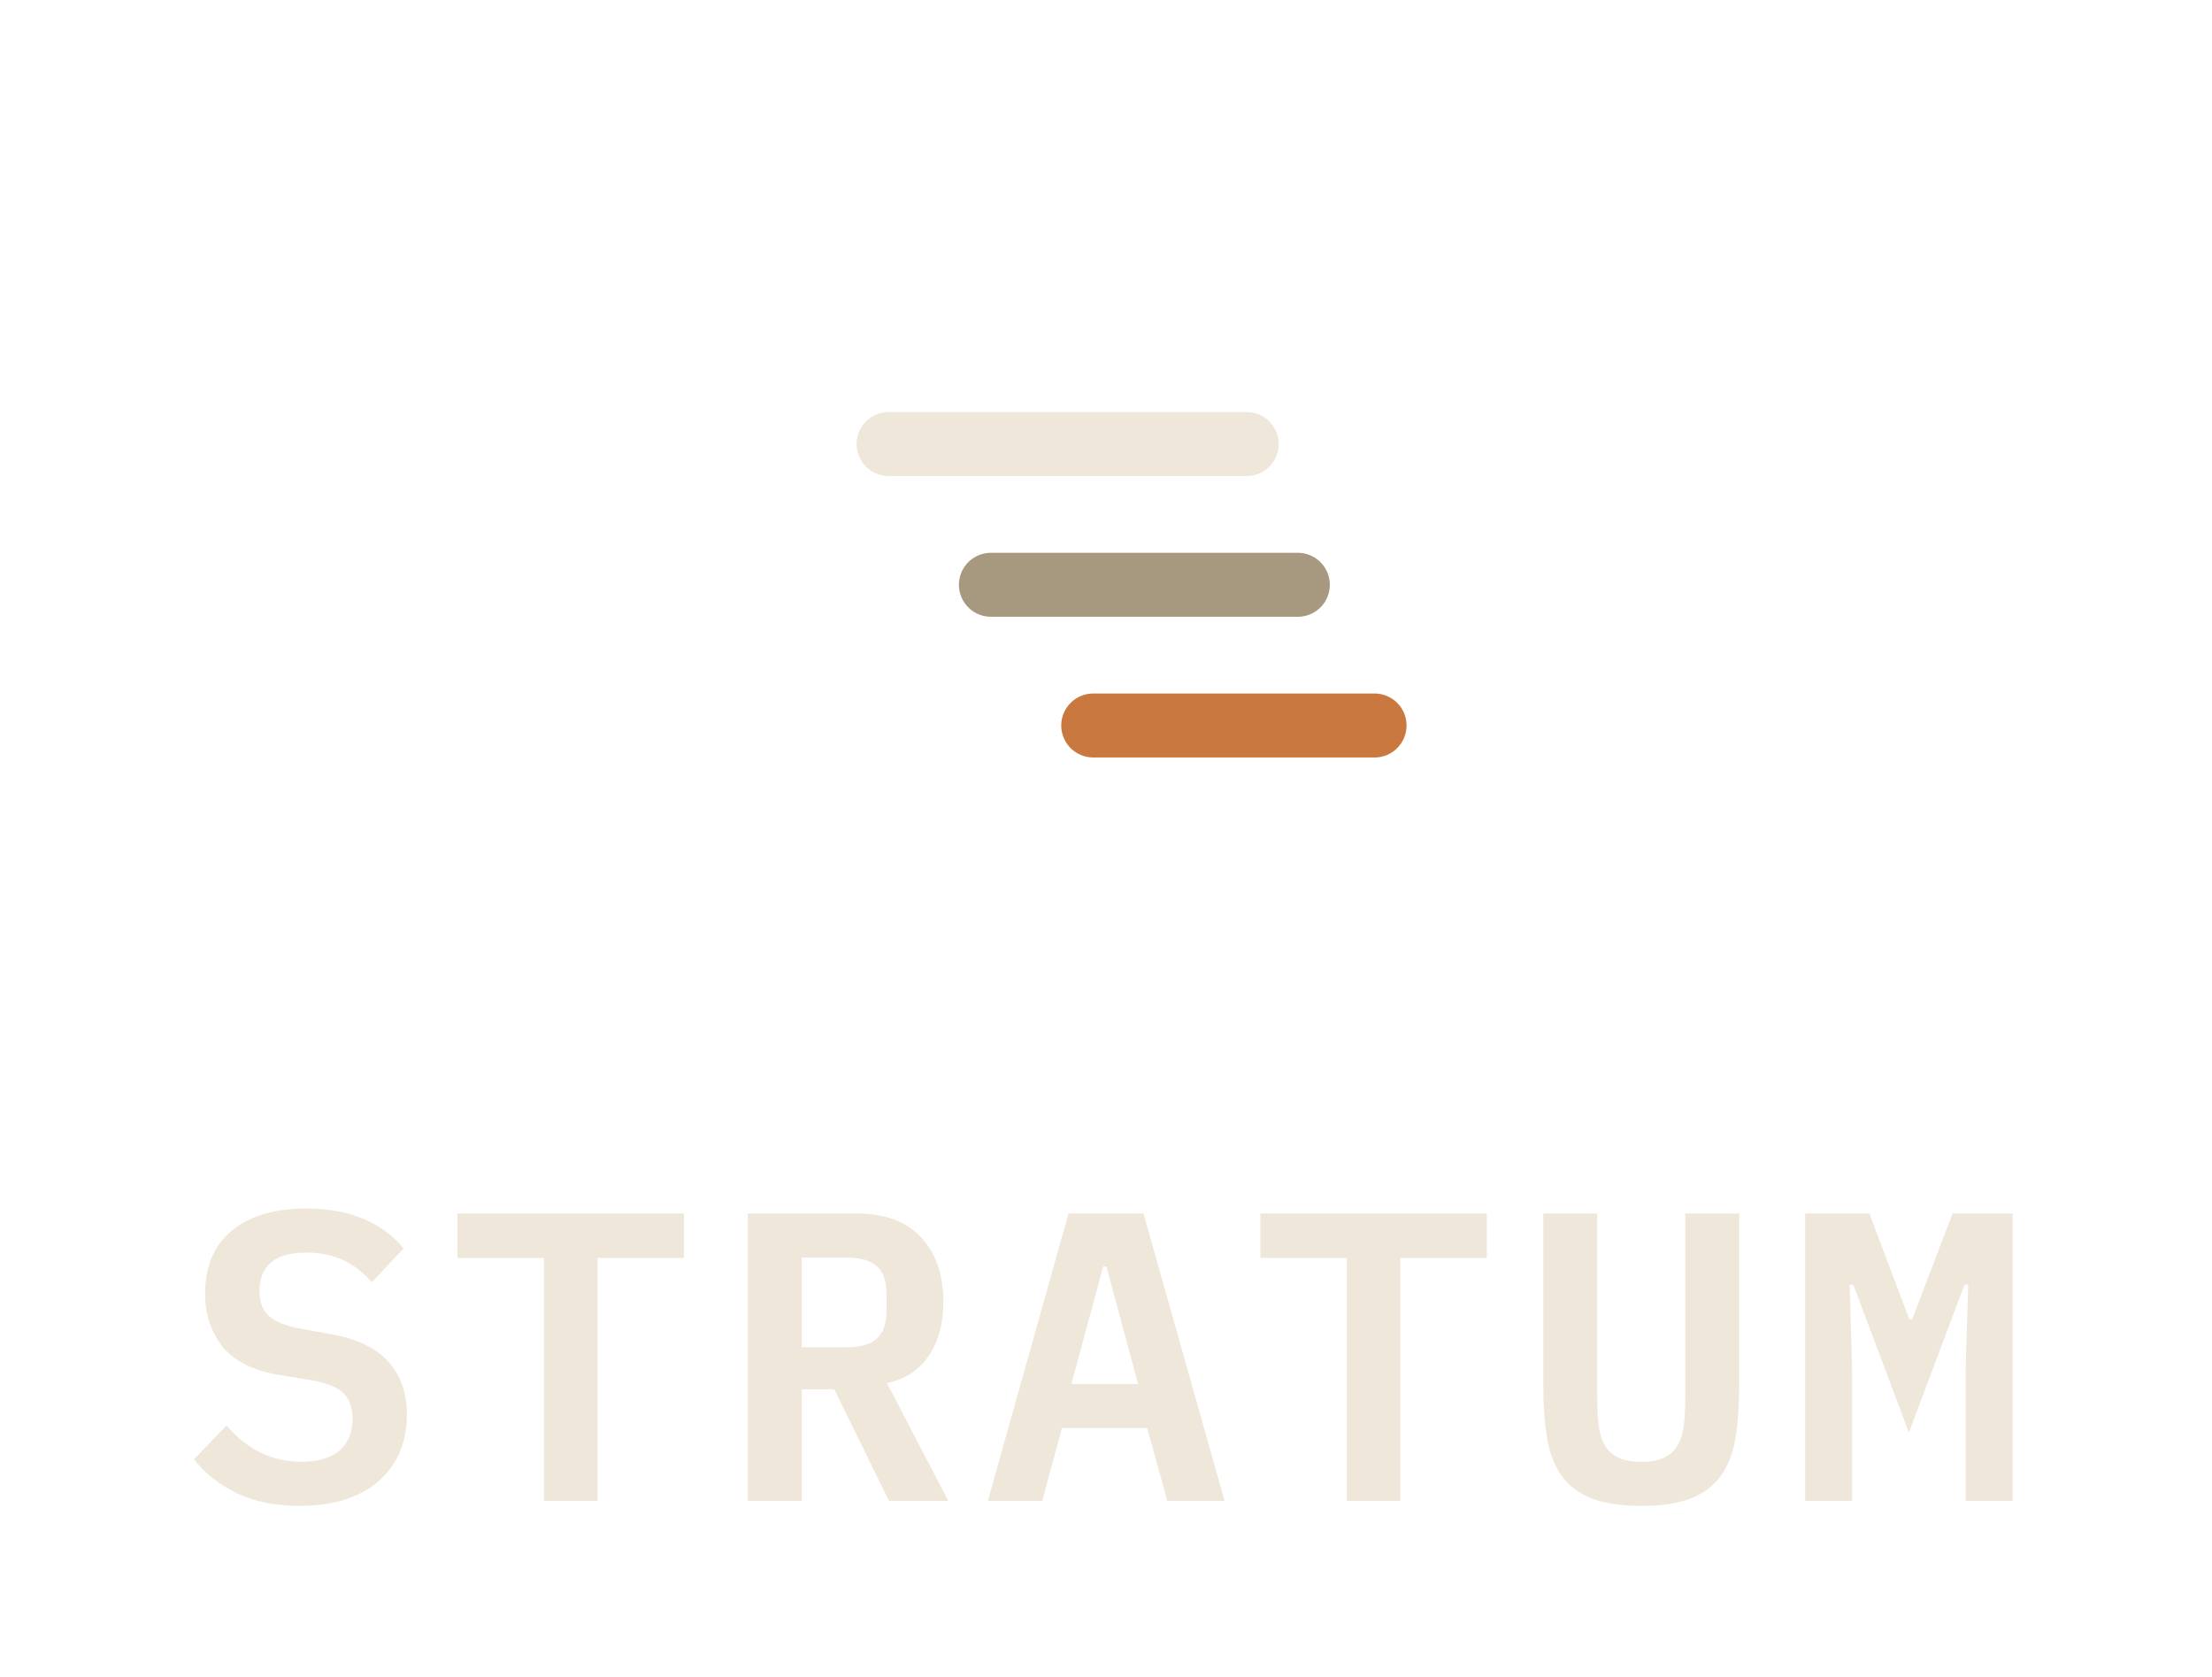
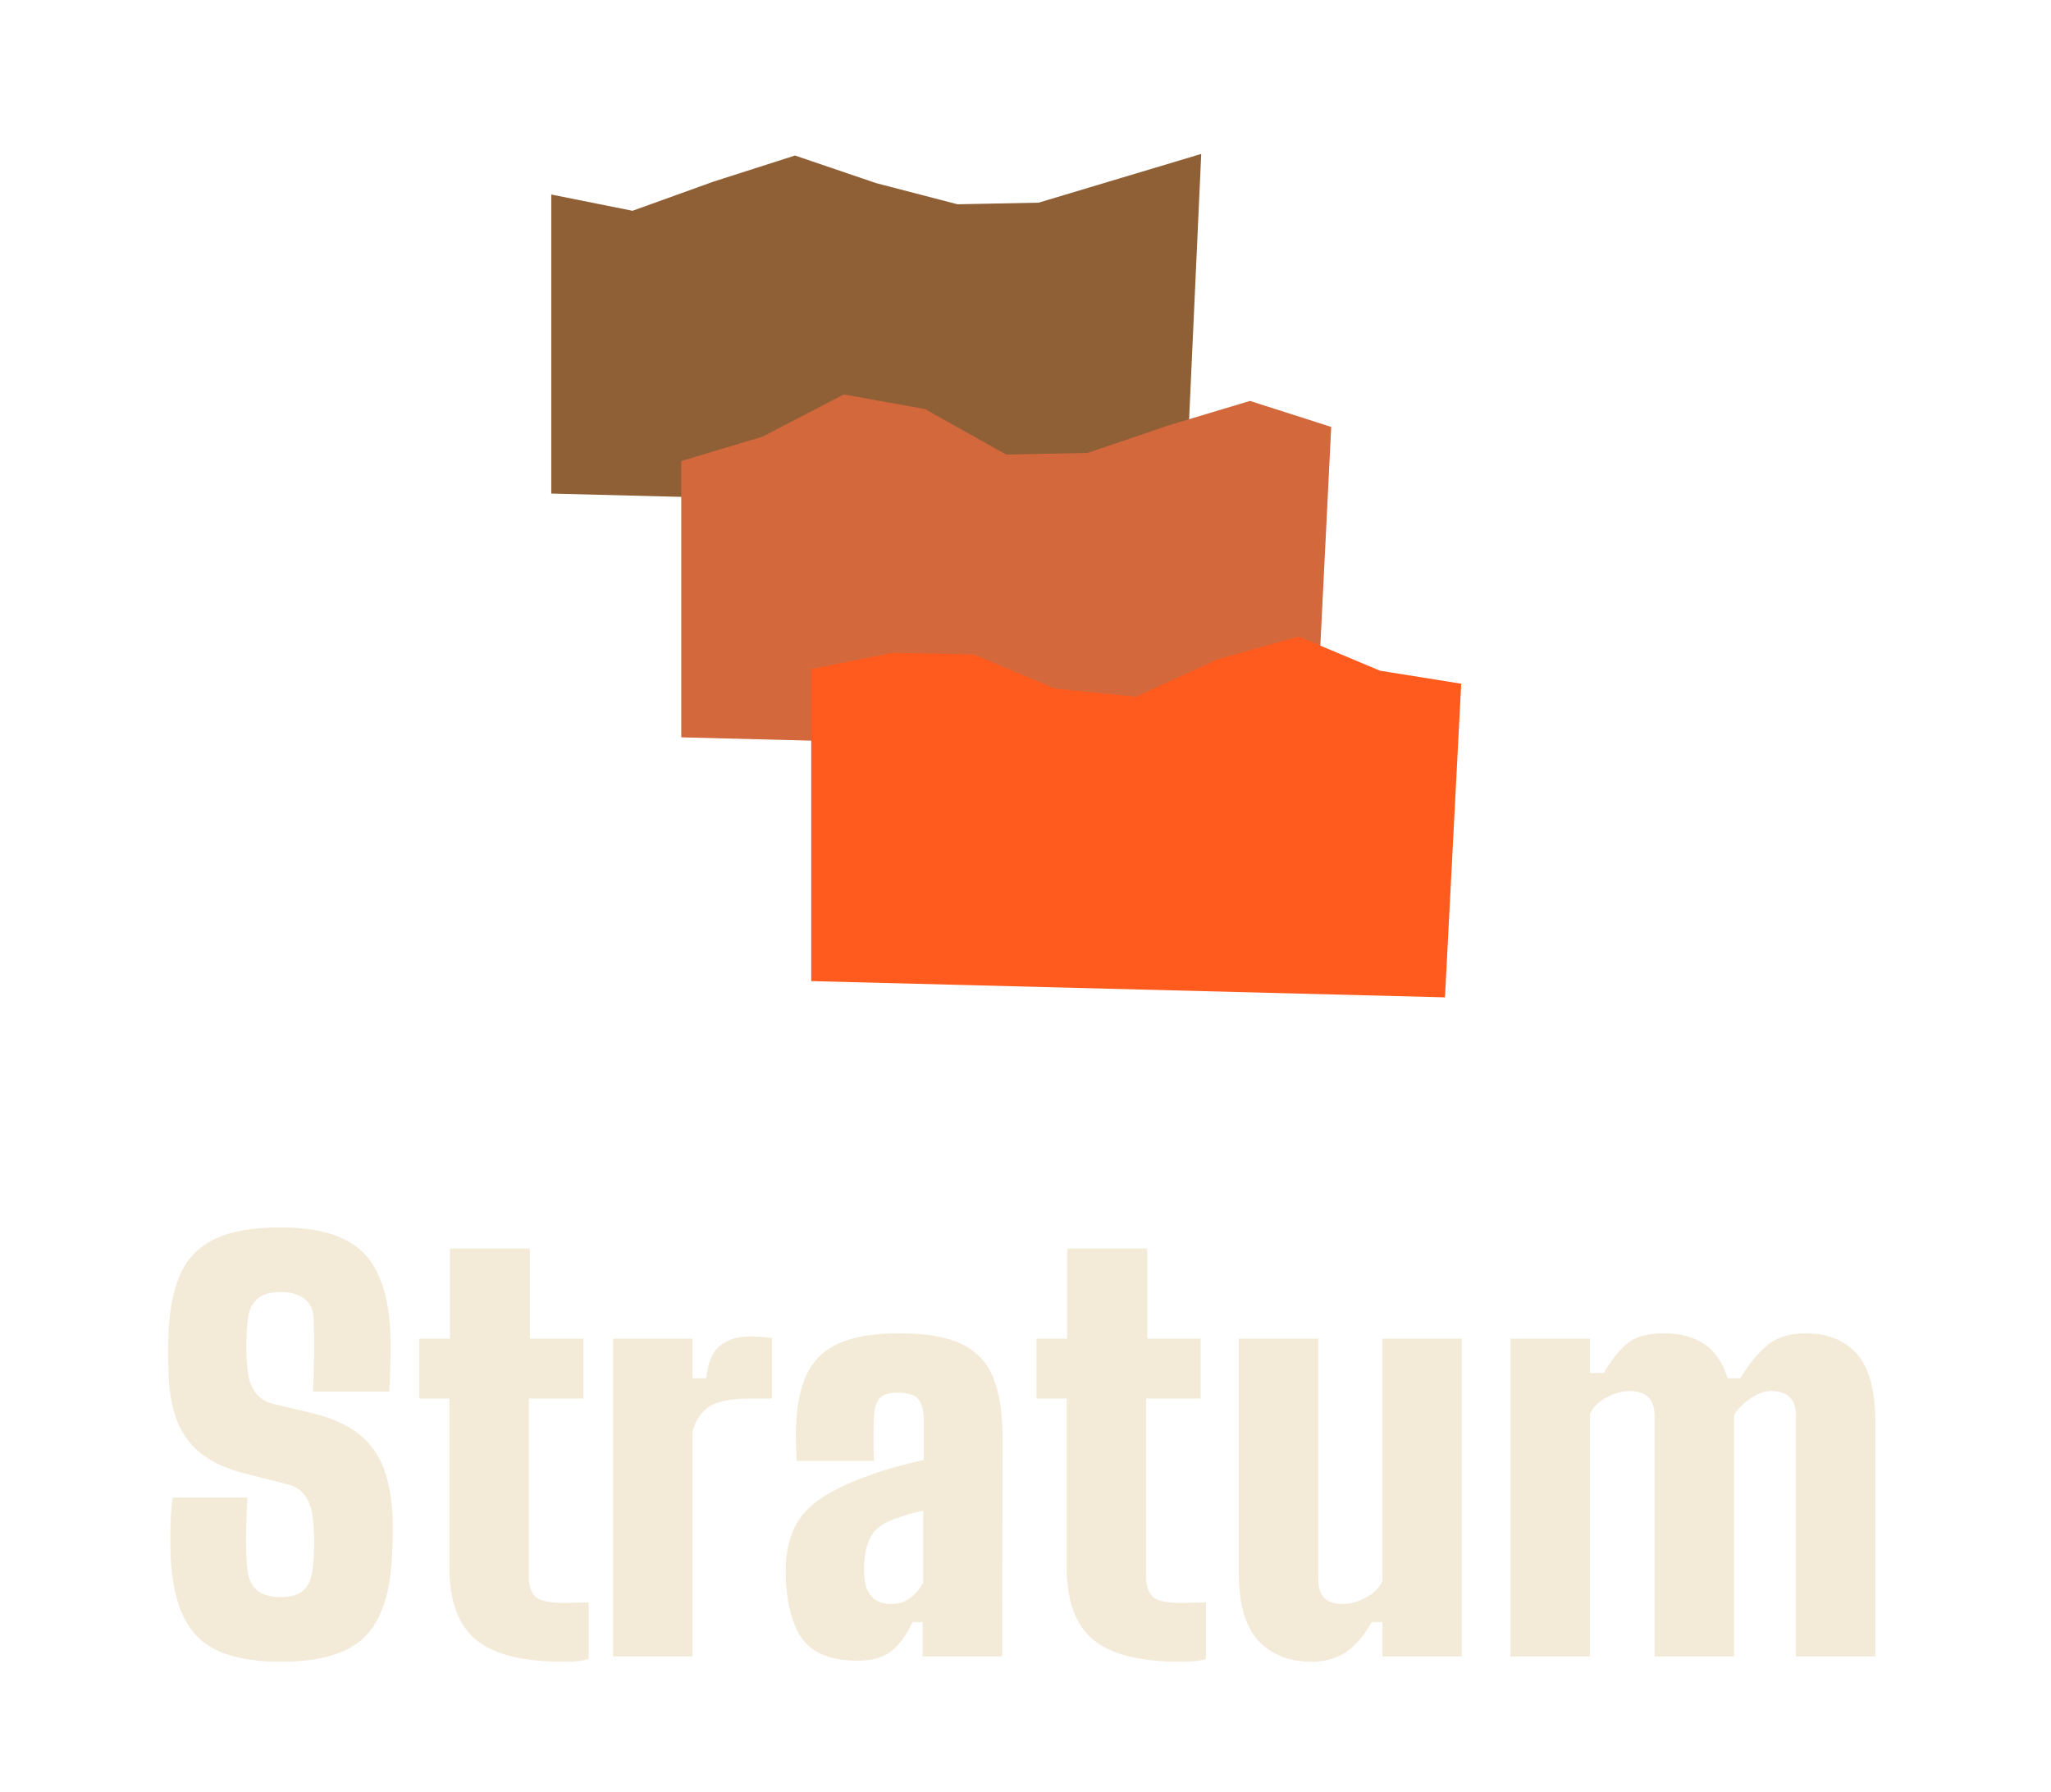
- <svg xmlns="http://www.w3.org/2000/svg" viewBox="0 0 227 172" width="227" height="172" role="img" aria-label="Stratum">
-   <g transform="translate(71.5,18) scale(1.3125)">
-     <line x1="15" y1="21" x2="43" y2="21" stroke="#EFE7D9" stroke-width="5" stroke-linecap="round" />
-     <line x1="23" y1="32" x2="47" y2="32" stroke="#A79880" stroke-width="5" stroke-linecap="round" />
-     <line x1="31" y1="43" x2="53" y2="43" stroke="#C9793F" stroke-width="5" stroke-linecap="round" />
+ <svg xmlns="http://www.w3.org/2000/svg" viewBox="0 0 213 186" width="213" height="186" role="img" aria-label="Stratum">
+   <g transform="translate(50.50 4) scale(1.6875)">
+     <path fill="#8F5F36" d="M4.0 9.6 L9.0 10.6 L14.0 8.8 L19.0 7.2 L24.0 8.9 L29.0 10.2 L34.0 10.1 L39.0 8.6 L44.0 7.1 L43 29 L4 28Z" />
+     <path fill="#D2683C" d="M12.0 26.0 L17.0 24.5 L22.0 21.9 L27.0 22.8 L32.0 25.6 L37.0 25.5 L42.0 23.8 L47.0 22.3 L52.0 23.9 L51 44 L12 43Z" />
+     <path fill="#FF5B1F" d="M20.0 38.8 L25.0 37.8 L30.0 37.9 L35.0 40.0 L40.0 40.5 L45.0 38.2 L50.0 36.8 L55.0 38.9 L60.0 39.7 L59 59 L20 58Z" />
  </g>
-   <path transform="translate(18.42958,154) scale(0.4225352)" d="M29.200 1.200L29.200 1.200Q20.200 1.200 13.850-1.900Q7.500-5 3.500-10.100L3.500-10.100L11.400-18.300Q15.300-13.800 19.850-11.650Q24.400-9.500 29.600-9.500L29.600-9.500Q35.600-9.500 38.800-12.200Q42-14.900 42-20L42-20Q42-24.200 39.600-26.350Q37.200-28.500 31.500-29.400L31.500-29.400L24.100-30.600Q14.400-32.300 10.300-37.650Q6.200-43 6.200-50.300L6.200-50.300Q6.200-60.300 12.700-65.650Q19.200-71 30.700-71L30.700-71Q38.900-71 44.850-68.400Q50.800-65.800 54.400-61.300L54.400-61.300L46.700-53.100Q43.900-56.400 40-58.350Q36.100-60.300 30.800-60.300L30.800-60.300Q19.400-60.300 19.400-50.900L19.400-50.900Q19.400-46.900 21.800-44.800Q24.200-42.700 30-41.700L30-41.700L37.300-40.400Q46.400-38.700 50.800-33.700Q55.200-28.700 55.200-20.900L55.200-20.900Q55.200-16 53.500-11.950Q51.800-7.900 48.500-4.950Q45.200-2 40.350-0.400Q35.500 1.200 29.200 1.200Z M122.500-59L101.500-59L101.500 0L88.500 0L88.500-59L67.500-59L67.500-69.800L122.500-69.800L122.500-59Z M151.100-27.100L151.100 0L138 0L138-69.800L164.500-69.800Q174.700-69.800 180.100-64Q185.500-58.200 185.500-48.200L185.500-48.200Q185.500-40.500 181.950-35.250Q178.400-30 171.800-28.600L171.800-28.600L186.700 0L172.300 0L159-27.100L151.100-27.100ZM151.100-37.300L161.800-37.300Q167.100-37.300 169.400-39.450Q171.700-41.600 171.700-46.300L171.700-46.300L171.700-50.100Q171.700-54.800 169.400-56.950Q167.100-59.100 161.800-59.100L161.800-59.100L151.100-59.100L151.100-37.300Z M253.800 0L239.900 0L235-17.700L214.300-17.700L209.500 0L196.300 0L215.900-69.800L234.100-69.800L253.800 0ZM232.800-28.400L225.100-56.900L224.300-56.900L216.600-28.400L232.800-28.400Z M317.500-59L296.500-59L296.500 0L283.500 0L283.500-59L262.500-59L262.500-69.800L317.500-69.800L317.500-59Z M331.200-69.800L344.300-69.800L344.300-26.300Q344.300-22.400 344.550-19.300Q344.800-16.200 345.850-14.050Q346.900-11.900 349.050-10.700Q351.200-9.500 355-9.500L355-9.500Q358.800-9.500 360.950-10.700Q363.100-11.900 364.150-14.050Q365.200-16.200 365.450-19.300Q365.700-22.400 365.700-26.300L365.700-26.300L365.700-69.800L378.800-69.800L378.800-28.300Q378.800-20.900 377.900-15.400Q377-9.900 374.400-6.200Q371.800-2.500 367.150-0.650Q362.500 1.200 355 1.200L355 1.200Q347.500 1.200 342.850-0.650Q338.200-2.500 335.600-6.200Q333-9.900 332.100-15.400Q331.200-20.900 331.200-28.300L331.200-28.300L331.200-69.800Z M433.800 0L433.800-32.300L434.400-52.500L433.500-52.500L420-16.600L406.500-52.500L405.600-52.500L406.200-32.300L406.200 0L394.800 0L394.800-69.800L410.400-69.800L420.100-44.100L420.800-44.100L430.600-69.800L445.200-69.800L445.200 0L433.800 0Z" fill="#EFE7D9" />
+   <path fill="#F4EAD8" d="M29.16 172.55Q23.11 172.55 20.54 169.99Q17.96 167.44 17.72 161.5Q17.69 160.62 17.69 159.56Q17.69 158.5 17.74 157.44Q17.8 156.38 17.94 155.5H25.69Q25.58 157.51 25.55 159.46Q25.53 161.41 25.69 163.03Q25.83 164.38 26.67 165.11Q27.51 165.84 29.16 165.84Q30.78 165.84 31.54 165.11Q32.29 164.38 32.46 163.03Q32.57 162.1 32.61 161.18Q32.65 160.26 32.61 159.34Q32.57 158.41 32.46 157.48Q32.35 156.32 31.74 155.39Q31.14 154.45 29.82 154.12L25.31 152.97Q22.45 152.23 20.77 150.84Q19.09 149.45 18.34 147.39Q17.58 145.32 17.5 142.57Q17.47 141.37 17.47 140.42Q17.47 139.47 17.5 138.45Q17.66 134.52 18.83 132.1Q20 129.68 22.5 128.56Q25 127.45 29.16 127.45Q35.01 127.45 37.65 129.99Q40.29 132.54 40.54 138.45Q40.6 139.63 40.55 141.34Q40.51 143.04 40.43 144.5H32.51Q32.59 142.6 32.62 140.7Q32.65 138.81 32.57 136.91Q32.54 135.59 31.62 134.88Q30.7 134.16 29.16 134.16Q27.51 134.16 26.71 134.88Q25.91 135.59 25.75 136.91Q25.58 138.31 25.58 139.74Q25.58 141.17 25.75 142.57Q25.88 143.68 26.52 144.58Q27.15 145.49 28.55 145.82L32.46 146.75Q35.54 147.5 37.31 148.94Q39.08 150.38 39.87 152.52Q40.65 154.65 40.76 157.48Q40.79 158.11 40.79 158.8Q40.79 159.49 40.76 160.18Q40.73 160.86 40.71 161.5Q40.46 167.44 37.86 169.99Q35.26 172.55 29.16 172.55ZM58.5 172.55Q52.2 172.55 49.44 170.27Q46.67 167.99 46.67 162.76V145.22H43.54V139H46.73V129.65H55.03V139H60.59V145.22H54.92V163.69Q54.92 165.18 55.62 165.81Q56.33 166.44 58.5 166.44Q59.13 166.44 59.75 166.42Q60.37 166.39 61.14 166.39V172.28Q60.56 172.44 59.9 172.5Q59.24 172.55 58.5 172.55ZM63.67 172V139H71.92V143.12H73.35Q73.6 140.68 74.78 139.73Q75.96 138.78 77.8 138.78Q78.52 138.78 79.18 138.83Q79.84 138.89 80.17 138.94V145.22H77.91Q74.75 145.22 73.49 146.18Q72.22 147.14 71.92 148.79V172ZM89.11 172.44Q85.45 172.44 83.73 170.67Q82.01 168.89 81.63 164.52Q81.6 164.03 81.6 163.31Q81.6 162.59 81.63 162.1Q81.82 159.84 82.7 158.26Q83.58 156.68 85.38 155.5Q87.18 154.32 90.15 153.25Q91.64 152.69 93.02 152.32Q94.41 151.95 95.93 151.59V147.36Q95.93 146.04 95.39 145.32Q94.85 144.61 93.23 144.61Q91.88 144.61 91.36 145.19Q90.84 145.76 90.76 147.09Q90.73 147.47 90.72 148.39Q90.7 149.31 90.72 150.26Q90.73 151.21 90.76 151.7H82.73Q82.7 151.4 82.67 150.17Q82.64 148.93 82.67 148.02Q82.81 144.69 83.85 142.57Q84.9 140.46 87.21 139.45Q89.52 138.45 93.45 138.45Q97.55 138.45 99.87 139.56Q102.2 140.68 103.16 143.08Q104.12 145.49 104.12 149.34L104.07 172H95.82V168.43H94.77Q93.78 170.51 92.54 171.48Q91.31 172.44 89.11 172.44ZM92.57 166.56Q93.64 166.56 94.5 165.95Q95.35 165.34 95.87 164.35V156.88Q94.88 157.07 93.96 157.36Q93.04 157.65 92.3 157.97Q90.87 158.63 90.36 159.71Q89.85 160.78 89.77 162.1Q89.74 162.62 89.74 163.03Q89.74 163.45 89.77 163.86Q89.9 165.18 90.6 165.87Q91.31 166.56 92.57 166.56ZM122.6 172.55Q116.3 172.55 113.54 170.27Q110.78 167.99 110.78 162.76V145.22H107.64V139H110.83V129.65H119.14V139H124.69V145.22H119.03V163.69Q119.03 165.18 119.73 165.81Q120.43 166.44 122.6 166.44Q123.23 166.44 123.85 166.42Q124.47 166.39 125.24 166.39V172.28Q124.66 172.44 124 172.5Q123.34 172.55 122.6 172.55ZM136.19 172.55Q132.78 172.55 130.71 170.39Q128.65 168.23 128.65 163.25V139H136.9V163.97Q136.9 165.29 137.53 165.92Q138.17 166.56 139.43 166.56Q140.56 166.56 141.81 165.91Q143.06 165.26 143.56 164.19V139H151.81V172H143.56V168.43H142.46Q141.19 170.65 139.72 171.6Q138.25 172.55 136.19 172.55ZM156.87 172V139H165.12V142.57H166.55Q167.7 140.59 168.97 139.52Q170.23 138.45 172.82 138.45Q175.29 138.45 176.97 139.55Q178.65 140.65 179.42 143.12H180.74Q181.89 141.15 183.4 139.8Q184.92 138.45 187.5 138.45Q190.94 138.45 192.85 140.59Q194.76 142.74 194.76 147.75V172H186.51V147.03Q186.51 145.71 185.87 145.08Q185.22 144.44 183.93 144.44Q182.91 144.44 181.77 145.22Q180.63 145.99 180.08 146.97V172H171.83V147.03Q171.83 145.71 171.18 145.08Q170.53 144.44 169.24 144.44Q168.14 144.44 166.88 145.09Q165.61 145.74 165.12 146.81V172Z" />
</svg>
